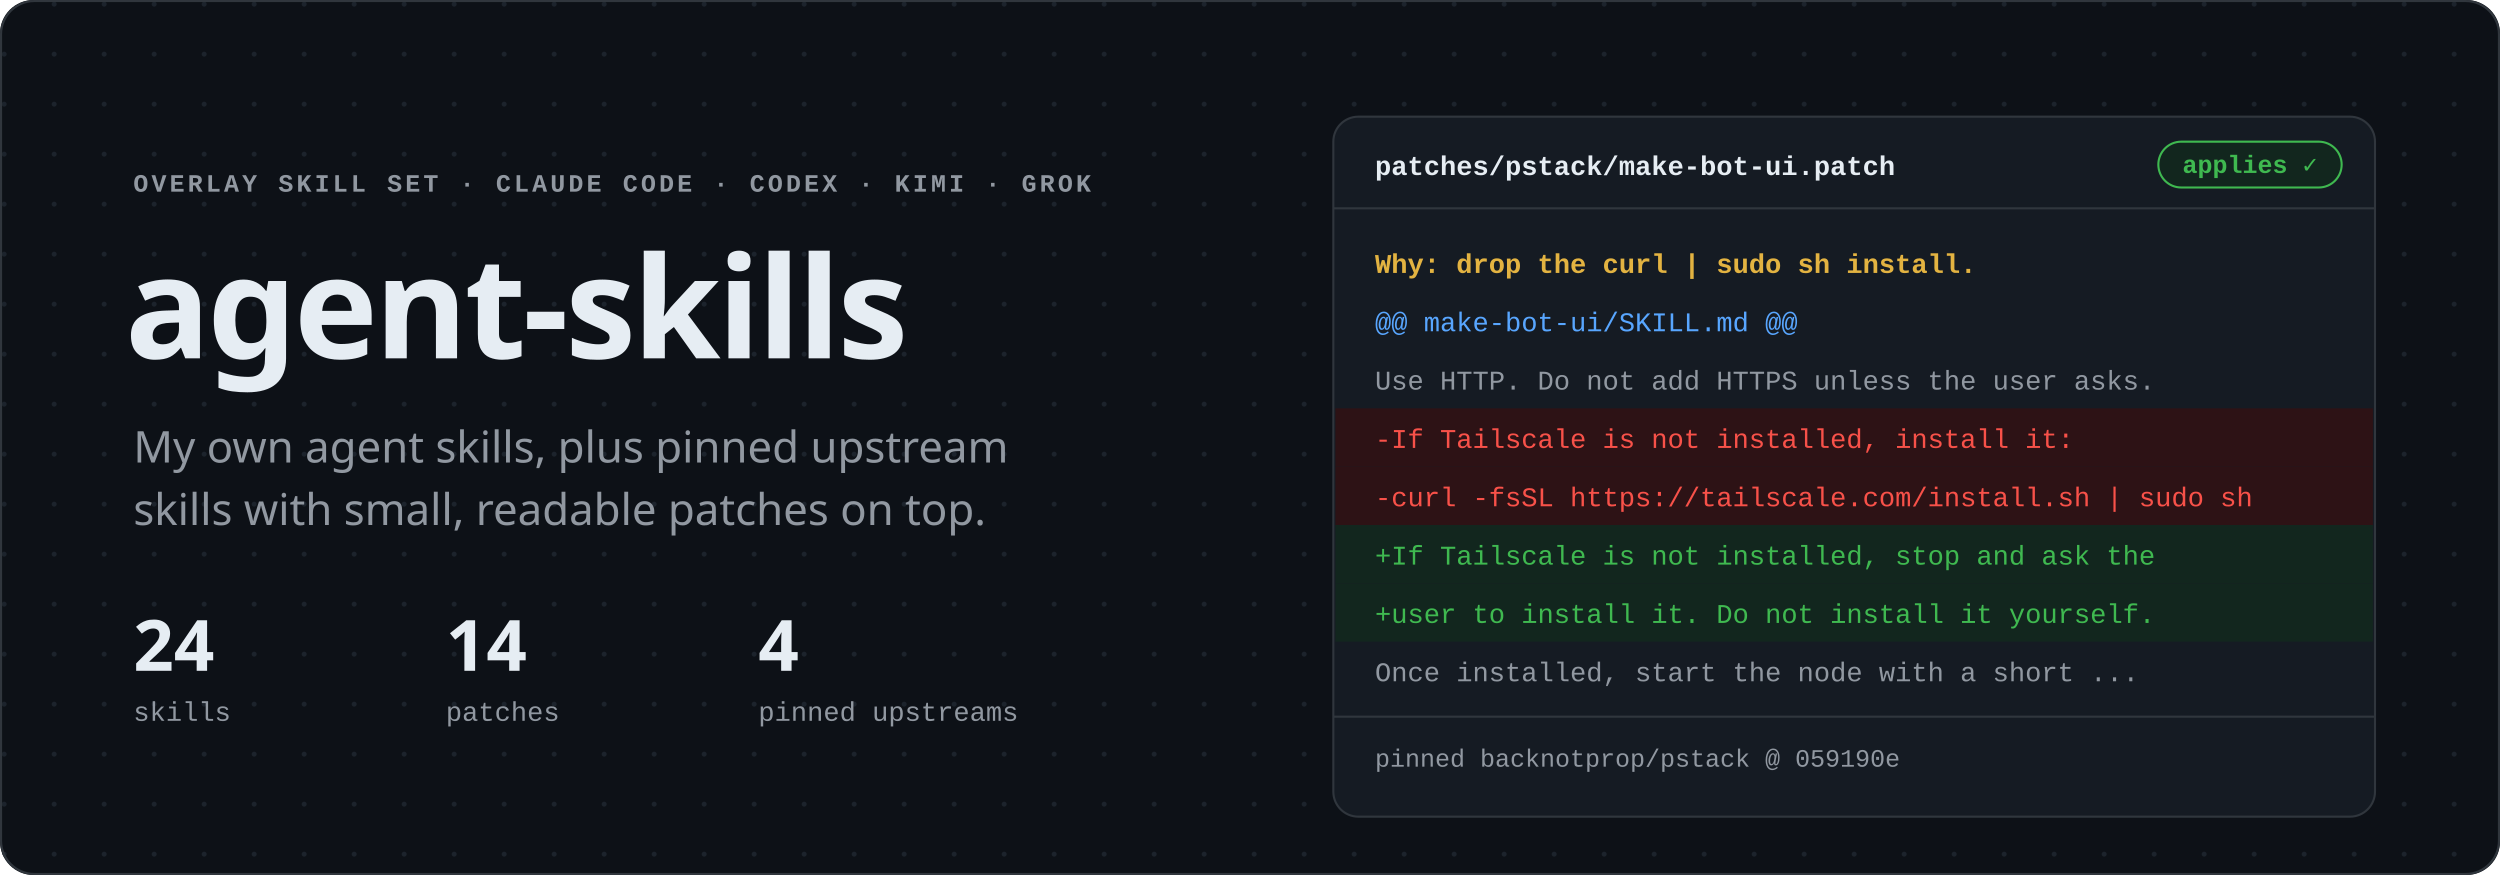
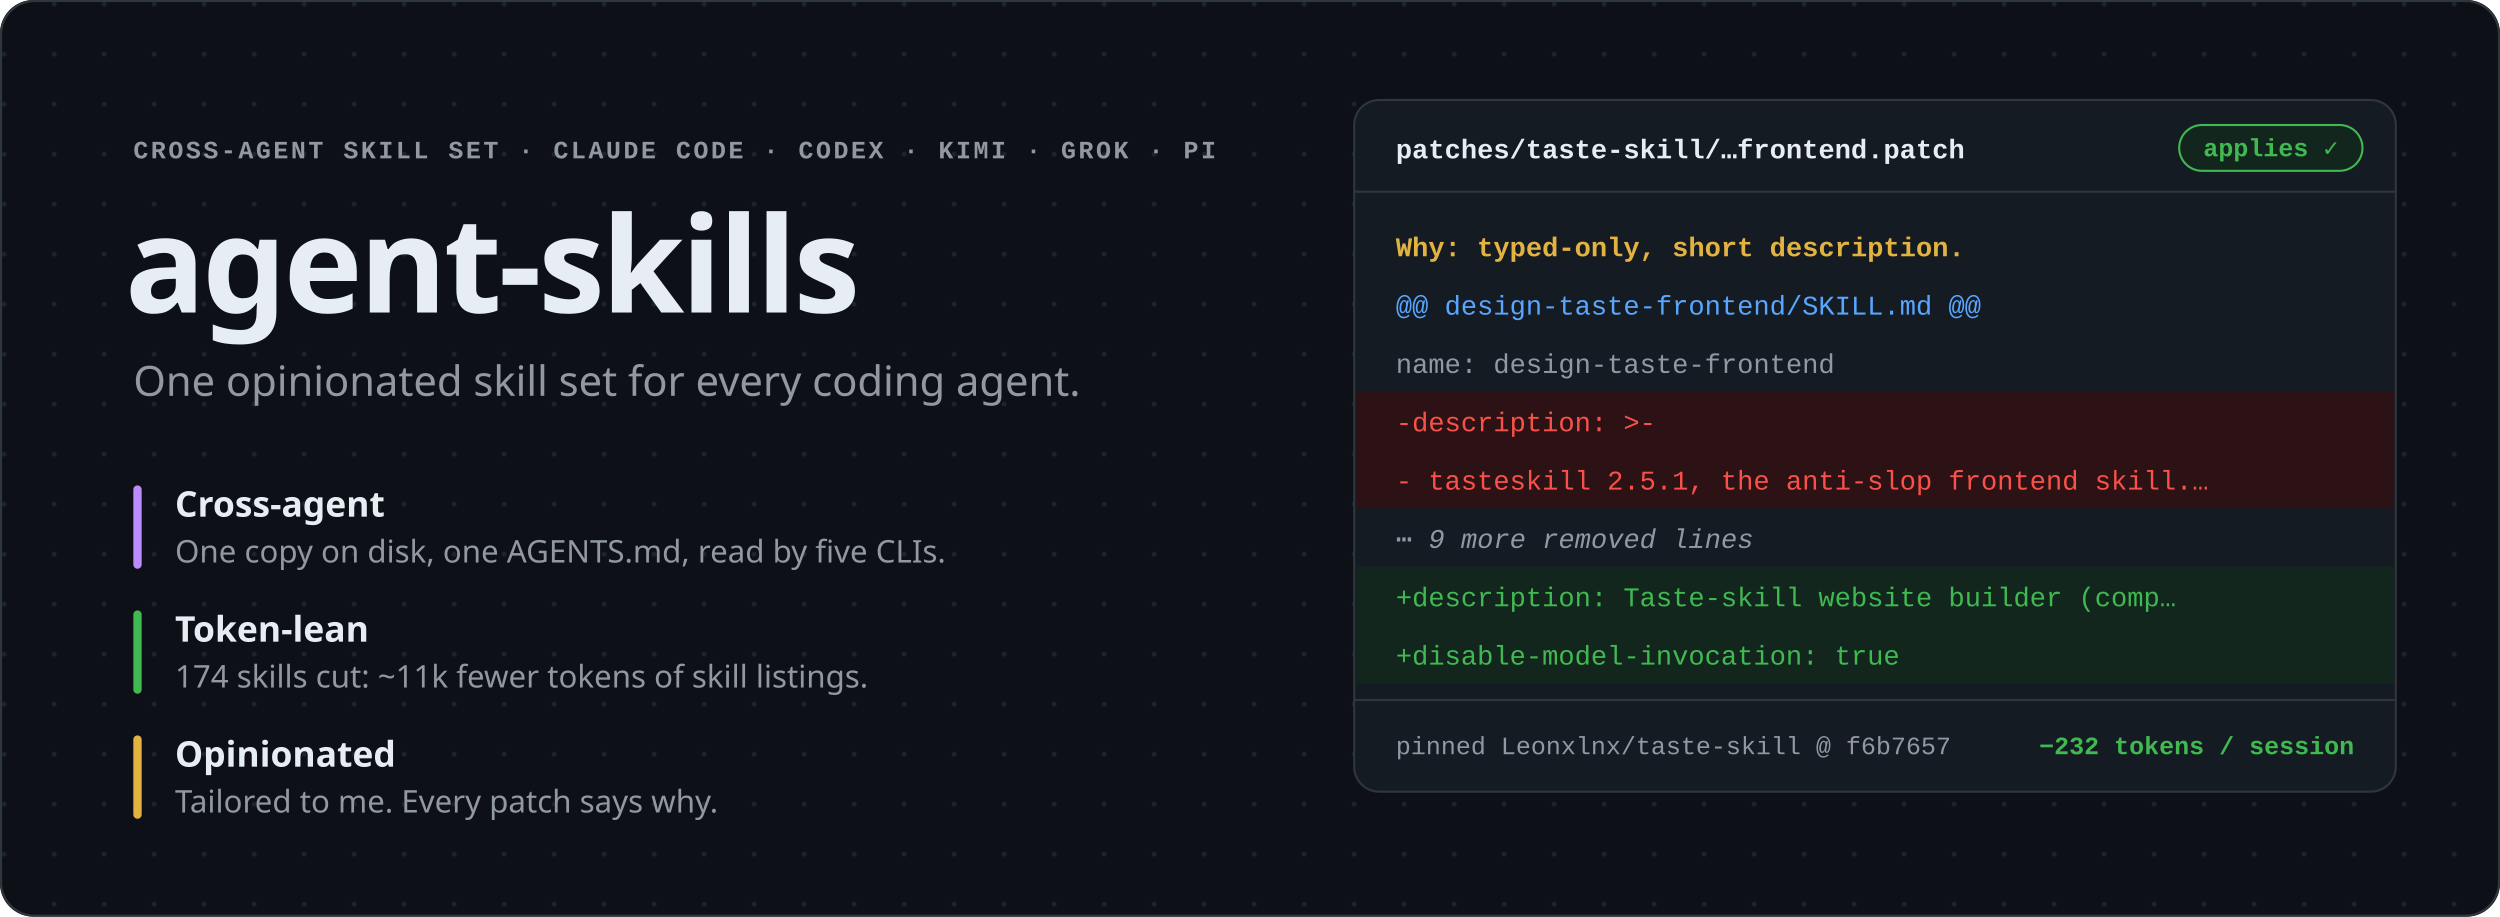
- <svg xmlns="http://www.w3.org/2000/svg" width="1200" height="420" viewBox="0 0 1200 420" role="img" aria-labelledby="t">
+ <svg xmlns="http://www.w3.org/2000/svg" width="1200" height="440" viewBox="0 0 1200 440" role="img" aria-labelledby="t">
  <style>
  .sans { font-family: -apple-system, BlinkMacSystemFont, 'Segoe UI', 'Noto Sans', Helvetica, Arial, sans-serif; }
  .mono { font-family: ui-monospace, SFMono-Regular, 'SF Mono', Menlo, Consolas, 'Liberation Mono', monospace; }
  .flow { stroke-dasharray: 4 6; animation: flow 1.2s linear infinite; }
  @keyframes flow { to { stroke-dashoffset: -20; } }
  
-   @media (prefers-reduced-motion: reduce) { * { animation: none !important; opacity: 1 !important; transform: none !important; } }
+   @media (prefers-reduced-motion: reduce) { * { animation: none !important; transform: none !important; } }
</style>
  <defs>
    <pattern id="dots" width="24" height="24" patternUnits="userSpaceOnUse">
      <circle cx="2" cy="2" r="1.2" fill="#1c232c" />
    </pattern>
    <marker id="arrow" viewBox="0 0 10 10" refX="8" refY="5" markerWidth="7" markerHeight="7" orient="auto-start-reverse">
      <path d="M0,0 L10,5 L0,10 z" fill="#9198a1" />
    </marker>
  </defs>
-   <rect width="1200" height="420" rx="16" fill="#0d1117" />
-   <rect width="1200" height="420" rx="16" fill="url(#dots)" />
-   <rect x="0.5" y="0.5" width="1199" height="419" rx="16" fill="none" stroke="#30363d" />
-   <text x="64" y="92" class="mono" font-size="12" font-weight="600" fill="#9198a1" text-anchor="start" letter-spacing="1.5">OVERLAY SKILL SET  ·  CLAUDE CODE  ·  CODEX  ·  KIMI  ·  GROK</text>
-   <text x="60" y="172" class="sans" font-size="68" font-weight="700" fill="#e6edf3" text-anchor="start" letter-spacing="-1.5">agent-skills</text>
-   <text x="64" y="222" class="sans" font-size="21" font-weight="400" fill="#9198a1" text-anchor="start">My own agent skills, plus pinned upstream</text>
-   <text x="64" y="252" class="sans" font-size="21" font-weight="400" fill="#9198a1" text-anchor="start">skills with small, readable patches on top.</text>
-   <text x="64" y="322" class="sans" font-size="34" font-weight="700" fill="#e6edf3" text-anchor="start">24</text>
-   <text x="64" y="346" class="mono" font-size="13" font-weight="400" fill="#9198a1" text-anchor="start">skills</text>
-   <text x="214" y="322" class="sans" font-size="34" font-weight="700" fill="#e6edf3" text-anchor="start">14</text>
-   <text x="214" y="346" class="mono" font-size="13" font-weight="400" fill="#9198a1" text-anchor="start">patches</text>
-   <text x="364" y="322" class="sans" font-size="34" font-weight="700" fill="#e6edf3" text-anchor="start">4</text>
-   <text x="364" y="346" class="mono" font-size="13" font-weight="400" fill="#9198a1" text-anchor="start">pinned upstreams</text>
-   <g>
-     <rect x="640" y="56" width="500" height="336" rx="12" fill="#151b23" stroke="#30363d" />
-     <line x1="640" y1="100" x2="1140" y2="100" stroke="#30363d" />
-     <text x="660" y="84" class="mono" font-size="13" font-weight="600" fill="#e6edf3" text-anchor="start">patches/pstack/make-bot-ui.patch</text>
-     <g>
-       <rect x="1036" y="68" width="88" height="22" rx="11" fill="#12261e" stroke="#3fb950" />
-       <text x="1080" y="83" class="mono" font-size="12" font-weight="600" fill="#3fb950" text-anchor="middle">applies ✓</text>
-     </g>
-     <text x="660" y="131" class="mono" font-size="13" font-weight="600" fill="#e3b341" text-anchor="start">Why: drop the curl | sudo sh install.</text>
-     <text x="660" y="159" class="mono" font-size="13" font-weight="400" fill="#58a6ff" text-anchor="start">@@ make-bot-ui/SKILL.md @@</text>
-     <text x="660" y="187" class="mono" font-size="13" font-weight="400" fill="#9198a1" text-anchor="start"> Use HTTP. Do not add HTTPS unless the user asks.</text>
-     <rect x="641" y="196" width="498" height="28" fill="#2d1215" />
-     <text x="660" y="215" class="mono" font-size="13" font-weight="400" fill="#f85149" text-anchor="start">-If Tailscale is not installed, install it:</text>
-     <rect x="641" y="224" width="498" height="28" fill="#2d1215" />
-     <text x="660" y="243" class="mono" font-size="13" font-weight="400" fill="#f85149" text-anchor="start">-curl -fsSL https://tailscale.com/install.sh | sudo sh</text>
-     <rect x="641" y="252" width="498" height="28" fill="#12261e" />
-     <text x="660" y="271" class="mono" font-size="13" font-weight="400" fill="#3fb950" text-anchor="start">+If Tailscale is not installed, stop and ask the</text>
-     <rect x="641" y="280" width="498" height="28" fill="#12261e" />
-     <text x="660" y="299" class="mono" font-size="13" font-weight="400" fill="#3fb950" text-anchor="start">+user to install it. Do not install it yourself.</text>
-     <text x="660" y="327" class="mono" font-size="13" font-weight="400" fill="#9198a1" text-anchor="start"> Once installed, start the node with a short ...</text>
-     <line x1="640" y1="344" x2="1140" y2="344" stroke="#30363d" />
-     <text x="660" y="368" class="mono" font-size="12" font-weight="400" fill="#9198a1" text-anchor="start">pinned  backnotprop/pstack @ 059190e</text>
-   </g>
+   <rect width="1200" height="440" rx="16" fill="#0d1117" />
+   <rect width="1200" height="440" rx="16" fill="url(#dots)" />
+   <rect x="0.5" y="0.5" width="1199" height="439" rx="16" fill="none" stroke="#30363d" />
+   <text x="64" y="76" class="mono" font-size="12" font-weight="600" fill="#9198a1" text-anchor="start" letter-spacing="1.2">CROSS-AGENT SKILL SET  ·  CLAUDE CODE · CODEX · KIMI · GROK · PI</text>
+   <text x="60" y="150" class="sans" font-size="64" font-weight="700" fill="#e6edf3" text-anchor="start" letter-spacing="-1.5">agent-skills</text>
+   <text x="64" y="190" class="sans" font-size="20" font-weight="400" fill="#9198a1" text-anchor="start">One opinionated skill set for every coding agent.</text>
+   <rect x="64" y="233" width="4" height="40" rx="2" fill="#bc8cff" />
+   <text x="84" y="248" class="sans" font-size="17" font-weight="700" fill="#e6edf3" text-anchor="start">Cross-agent</text>
+   <text x="84" y="270" class="sans" font-size="15" font-weight="400" fill="#9198a1" text-anchor="start">One copy on disk, one AGENTS.md, read by five CLIs.</text>
+   <rect x="64" y="293" width="4" height="40" rx="2" fill="#3fb950" />
+   <text x="84" y="308" class="sans" font-size="17" font-weight="700" fill="#e6edf3" text-anchor="start">Token-lean</text>
+   <text x="84" y="330" class="sans" font-size="15" font-weight="400" fill="#9198a1" text-anchor="start">174 skills cut: ~11k fewer tokens of skill listings.</text>
+   <rect x="64" y="353" width="4" height="40" rx="2" fill="#e3b341" />
+   <text x="84" y="368" class="sans" font-size="17" font-weight="700" fill="#e6edf3" text-anchor="start">Opinionated</text>
+   <text x="84" y="390" class="sans" font-size="15" font-weight="400" fill="#9198a1" text-anchor="start">Tailored to me. Every patch says why.</text>
+   <rect x="650" y="48" width="500" height="332" rx="12" fill="#151b23" stroke="#30363d" />
+   <line x1="650" y1="92" x2="1150" y2="92" stroke="#30363d" />
+   <text x="670" y="76" class="mono" font-size="13" font-weight="600" fill="#e6edf3" text-anchor="start">patches/taste-skill/…frontend.patch</text>
+   <rect x="1046" y="60" width="88" height="22" rx="11" fill="#12261e" stroke="#3fb950" />
+   <text x="1090" y="75" class="mono" font-size="12" font-weight="600" fill="#3fb950" text-anchor="middle">applies ✓</text>
+   <text x="670" y="123" class="mono" font-size="13" font-weight="600" fill="#e3b341" text-anchor="start">Why: typed-only, short description.</text>
+   <text x="670" y="151" class="mono" font-size="13" font-weight="400" fill="#58a6ff" text-anchor="start">@@ design-taste-frontend/SKILL.md @@</text>
+   <text x="670" y="179" class="mono" font-size="13" font-weight="400" fill="#9198a1" text-anchor="start"> name: design-taste-frontend</text>
+   <rect x="651" y="188" width="498" height="28" fill="#2d1215" />
+   <text x="670" y="207" class="mono" font-size="13" font-weight="400" fill="#f85149" text-anchor="start">-description: &gt;-</text>
+   <rect x="651" y="216" width="498" height="28" fill="#2d1215" />
+   <text x="670" y="235" class="mono" font-size="13" font-weight="400" fill="#f85149" text-anchor="start">-  tasteskill 2.5.1, the anti-slop frontend skill.…</text>
+   <text x="670" y="263" class="mono" font-size="13" font-weight="400" fill="#9198a1" text-anchor="start" font-style="italic">   ⋯ 9 more removed lines</text>
+   <rect x="651" y="272" width="498" height="28" fill="#12261e" />
+   <text x="670" y="291" class="mono" font-size="13" font-weight="400" fill="#3fb950" text-anchor="start">+description: Taste-skill website builder (comp…</text>
+   <rect x="651" y="300" width="498" height="28" fill="#12261e" />
+   <text x="670" y="319" class="mono" font-size="13" font-weight="400" fill="#3fb950" text-anchor="start">+disable-model-invocation: true</text>
+   <line x1="650" y1="336" x2="1150" y2="336" stroke="#30363d" />
+   <text x="670" y="362" class="mono" font-size="12" font-weight="400" fill="#9198a1" text-anchor="start">pinned  Leonxlnx/taste-skill @ f6b7657</text>
+   <text x="1130" y="362" class="mono" font-size="12" font-weight="600" fill="#3fb950" text-anchor="end">−232 tokens / session</text>
</svg>
